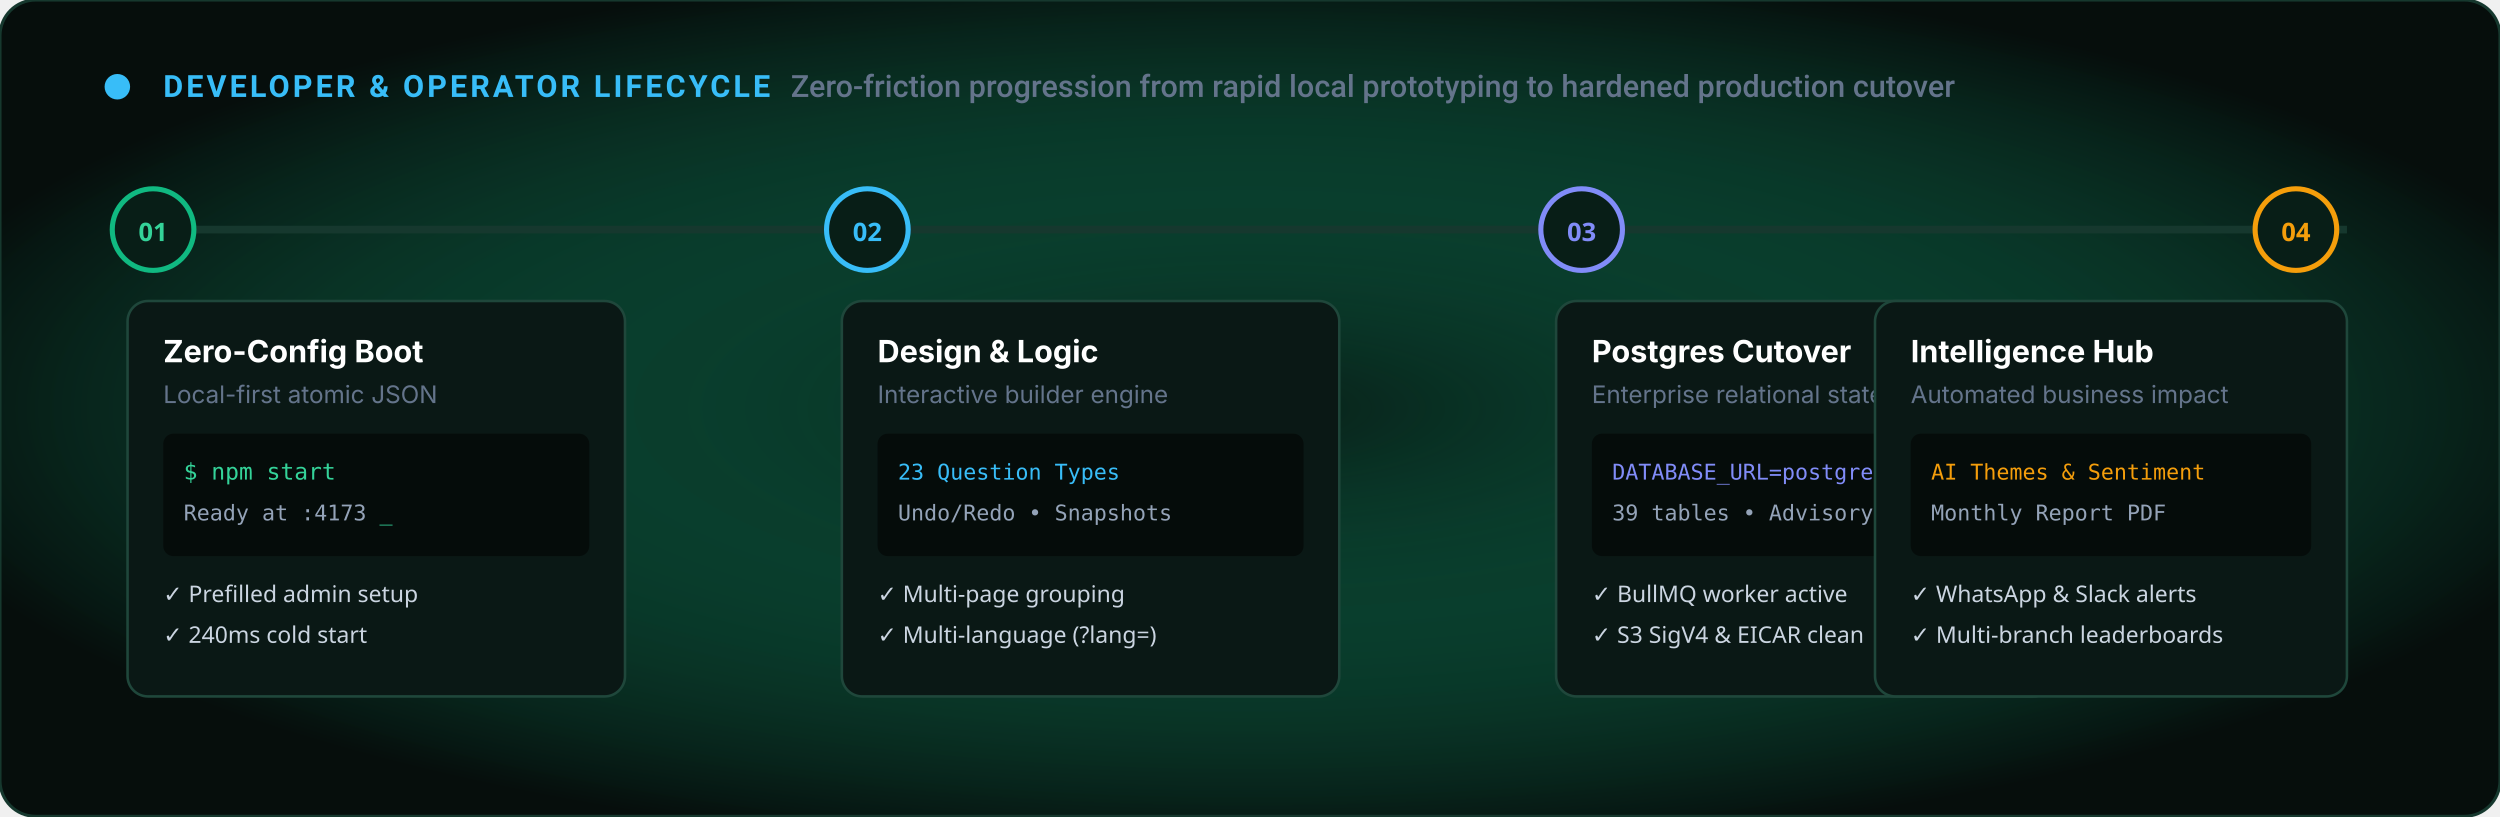
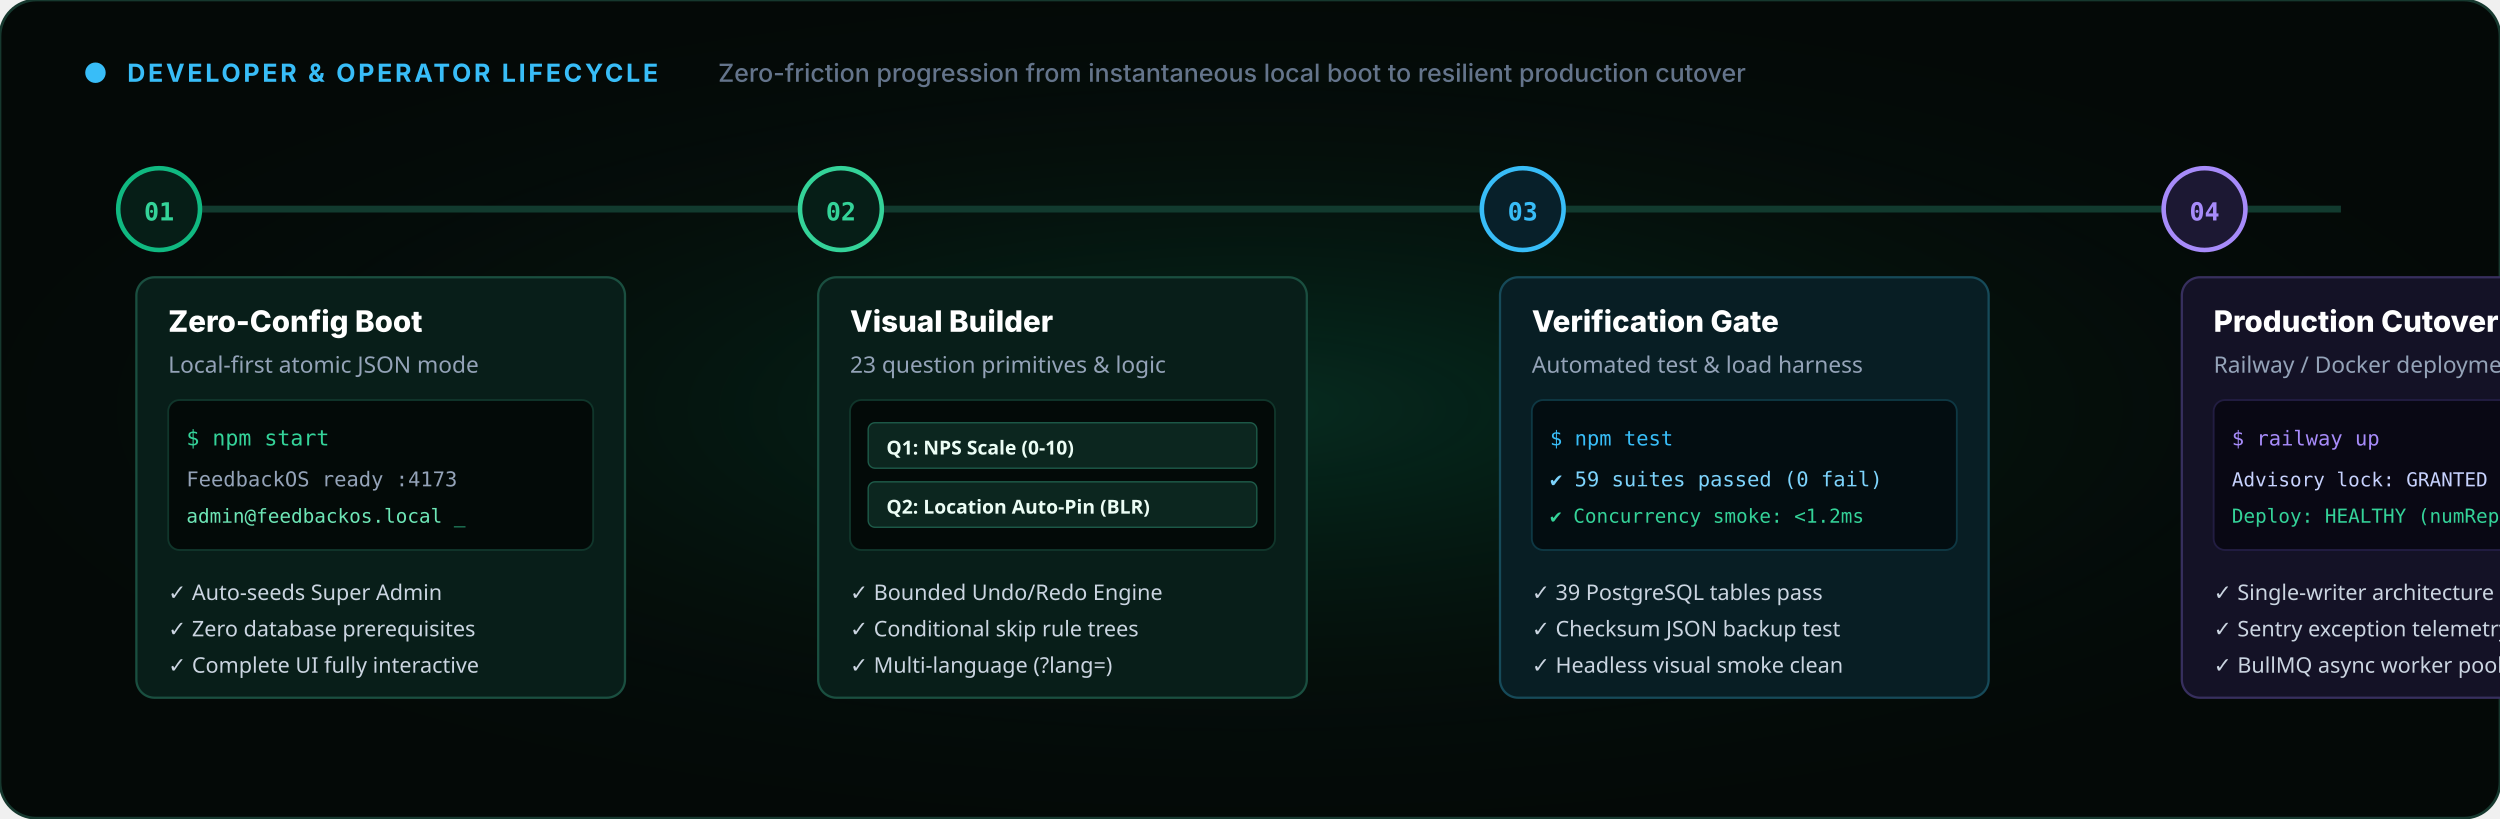
- <svg xmlns="http://www.w3.org/2000/svg" viewBox="0 0 980 320" width="100%" height="100%" fill="none">
+ <svg xmlns="http://www.w3.org/2000/svg" viewBox="0 0 1100 360" width="100%" height="100%" fill="none">
  <defs>
-     <radialGradient id="wf-bg" cx="50%" cy="50%" r="55%">
-       <stop offset="0%" stop-color="#10B981" stop-opacity="0.1" />
-       <stop offset="100%" stop-color="#060E0C" />
+     <radialGradient id="tw-glow" cx="50%" cy="50%" r="55%">
+       <stop offset="0%" stop-color="#10B981" stop-opacity="0.2" />
+       <stop offset="100%" stop-color="#040907" stop-opacity="0" />
    </radialGradient>
-     <linearGradient id="bar-progress" x1="0%" y1="0%" x2="100%" y2="0%">
+     <linearGradient id="tw-progress-grad" x1="0%" y1="0%" x2="100%" y2="0%">
      <stop offset="0%" stop-color="#10B981" />
-       <stop offset="50%" stop-color="#38BDF8" />
+       <stop offset="35%" stop-color="#34D399" />
+       <stop offset="70%" stop-color="#38BDF8" />
      <stop offset="100%" stop-color="#A78BFA" />
    </linearGradient>
    <style>
-       @keyframes step-pulse {
+       @keyframes progress-travel {
+         0% { stroke-dashoffset: 960; }
+         45% { stroke-dashoffset: 0; }
+         90%, 100% { stroke-dashoffset: 0; }
+       }
+       @keyframes station-breathe {
        0%, 100% { transform: scale(1); filter: drop-shadow(0 0 4px rgba(16, 185, 129, 0.3)); }
-         50% { transform: scale(1.04); filter: drop-shadow(0 0 14px rgba(52, 211, 153, 0.8)); }
+         50% { transform: scale(1.08); filter: drop-shadow(0 0 14px rgba(52, 211, 153, 0.85)); }
      }
-       @keyframes progress-fill {
-         0% { stroke-dashoffset: 860; }
-         50% { stroke-dashoffset: 0; }
-         100% { stroke-dashoffset: 0; }
-       }
-       @keyframes cursor-blink {
+       @keyframes cursor-blink-terminal {
        0%, 100% { opacity: 0; }
        50% { opacity: 1; }
      }
+       @keyframes checkmark-appear {
+         0%, 40% { opacity: 0.3; }
+         50%, 100% { opacity: 1; }
+       }

-       .step-active {
-         animation: step-pulse 3.5s ease-in-out infinite;
+       .stepper-line {
+         stroke-dasharray: 960;
+         animation: progress-travel 6.5s cubic-bezier(0.4, 0, 0.2, 1) infinite;
      }
-       .progress-line {
-         stroke-dasharray: 860;
-         animation: progress-fill 6s ease-in-out infinite;
+       .milestone-active {
+         animation: station-breathe 4s ease-in-out infinite;
      }
-       .term-cursor {
-         animation: cursor-blink 1s steps(2, start) infinite;
+       .cursor-blink {
+         animation: cursor-blink-terminal 0.9s steps(2, start) infinite;
+       }
+       .check-fade {
+         animation: checkmark-appear 6.5s ease-in-out infinite;
      }

      @media (prefers-reduced-motion: reduce) {
-         .step-active, .progress-line, .term-cursor {
+         .stepper-line, .milestone-active, .cursor-blink, .check-fade {
          animation: none !important;
        }
      }
    </style>
  </defs>
-   <rect width="980" height="320" rx="14" fill="#070E0C" />
-   <rect width="980" height="320" rx="14" fill="url(#wf-bg)" />
-   <rect width="980" height="320" rx="14" stroke="#16382E" stroke-width="1.2" />
-   <g transform="translate(40, 28)">
-     <circle cx="6" cy="6" r="5" fill="#38BDF8" />
-     <text x="24" y="10" font-family="-apple-system, BlinkMacSystemFont, 'Segoe UI', Roboto, sans-serif" font-size="12" font-weight="700" fill="#38BDF8" letter-spacing="1.2">DEVELOPER &amp; OPERATOR LIFECYCLE</text>
-     <text x="270" y="10" font-family="-apple-system, BlinkMacSystemFont, 'Segoe UI', Roboto, sans-serif" font-size="12" font-weight="500" fill="#64748B">Zero-friction progression from rapid local prototyping to hardened production cutover</text>
+   <rect width="1100" height="360" rx="16" fill="#040907" />
+   <rect width="1100" height="360" rx="16" fill="url(#tw-glow)" />
+   <rect width="1100" height="360" rx="16" stroke="#16382E" stroke-width="1.2" />
+   <g transform="translate(36, 26)">
+     <circle cx="6" cy="6" r="4.5" fill="#38BDF8" />
+     <text x="20" y="10" font-family="-apple-system, BlinkMacSystemFont, sans-serif" font-size="11" font-weight="700" fill="#38BDF8" letter-spacing="1.2">DEVELOPER &amp; OPERATOR LIFECYCLE</text>
+     <text x="280" y="10" font-family="-apple-system, BlinkMacSystemFont, sans-serif" font-size="11" font-weight="500" fill="#64748B">Zero-friction progression from instantaneous local boot to resilient production cutover</text>
  </g>
-   <line x1="60" y1="90" x2="920" y2="90" stroke="#16382E" stroke-width="3" />
-   <line x1="60" y1="90" x2="920" y2="90" stroke="url(#bar-progress)" stroke-width="3" class="progress-line" />
-   <g transform="translate(60, 90)">
-     <circle cx="0" cy="0" r="16" fill="#081E17" stroke="#10B981" stroke-width="2" class="step-active" />
-     <text x="0" y="4.5" text-anchor="middle" font-family="sans-serif" font-size="10" font-weight="800" fill="#34D399">01</text>
-     <g transform="translate(-10, 28)">
-       <rect width="195" height="155" rx="8" fill="#0A1815" stroke="#1F473B" stroke-width="1" />
-       <text x="14" y="24" font-family="-apple-system, BlinkMacSystemFont, sans-serif" font-size="12" font-weight="700" fill="#FFFFFF">Zero-Config Boot</text>
-       <text x="14" y="40" font-family="-apple-system, BlinkMacSystemFont, sans-serif" font-size="9.5" fill="#64748B">Local-first atomic JSON</text>
-       <rect x="14" y="52" width="167" height="48" rx="4" fill="#050C0A" />
-       <text x="22" y="70" font-family="ui-monospace, monospace" font-size="9" fill="#34D399">$ npm start</text>
-       <text x="22" y="86" font-family="ui-monospace, monospace" font-size="8.5" fill="#94A3B8">Ready at :4173 <tspan fill="#34D399" class="term-cursor">_</tspan>
+   <line x1="70" y1="92" x2="1030" y2="92" stroke="#123B2F" stroke-width="3" />
+   <line x1="70" y1="92" x2="1030" y2="92" stroke="url(#tw-progress-grad)" stroke-width="3" class="stepper-line" />
+   <g transform="translate(70, 92)">
+     <circle cx="0" cy="0" r="18" fill="#061E17" stroke="#10B981" stroke-width="2" class="milestone-active" />
+     <text x="0" y="5" text-anchor="middle" font-family="ui-monospace, monospace" font-size="11" font-weight="800" fill="#34D399">01</text>
+     <g transform="translate(-10, 30)">
+       <rect width="215" height="185" rx="8" fill="#081E19" stroke="#1A4F40" stroke-width="1" />
+       <text x="14" y="24" font-family="-apple-system, BlinkMacSystemFont, sans-serif" font-size="13" font-weight="800" fill="#FFFFFF">Zero-Config Boot</text>
+       <text x="14" y="42" font-family="sans-serif" font-size="10" fill="#94A3B8">Local-first atomic JSON mode</text>
+       <rect x="14" y="54" width="187" height="66" rx="5" fill="#030A08" stroke="#10362B" stroke-width="0.8" />
+       <text x="22" y="74" font-family="ui-monospace, monospace" font-size="9.5" fill="#34D399">$ npm start</text>
+       <text x="22" y="92" font-family="ui-monospace, monospace" font-size="9" fill="#94A3B8">FeedbackOS ready :4173</text>
+       <text x="22" y="108" font-family="ui-monospace, monospace" font-size="8.5" fill="#6EE7B7">admin@feedbackos.local <tspan fill="#34D399" class="cursor-blink">_</tspan>
      </text>
-       <text x="14" y="118" font-family="sans-serif" font-size="9" fill="#CBD5E1">✓ Prefilled admin setup</text>
-       <text x="14" y="134" font-family="sans-serif" font-size="9" fill="#CBD5E1">✓ 240ms cold start</text>
+       <text x="14" y="142" font-family="sans-serif" font-size="9.5" fill="#CBD5E1">✓ Auto-seeds Super Admin</text>
+       <text x="14" y="158" font-family="sans-serif" font-size="9.5" fill="#CBD5E1">✓ Zero database prerequisites</text>
+       <text x="14" y="174" font-family="sans-serif" font-size="9.5" fill="#CBD5E1">✓ Complete UI fully interactive</text>
    </g>
  </g>
-   <g transform="translate(340, 90)">
-     <circle cx="0" cy="0" r="16" fill="#081E17" stroke="#38BDF8" stroke-width="2" class="step-active" />
-     <text x="0" y="4.5" text-anchor="middle" font-family="sans-serif" font-size="10" font-weight="800" fill="#38BDF8">02</text>
-     <g transform="translate(-10, 28)">
-       <rect width="195" height="155" rx="8" fill="#0A1815" stroke="#1F473B" stroke-width="1" />
-       <text x="14" y="24" font-family="-apple-system, BlinkMacSystemFont, sans-serif" font-size="12" font-weight="700" fill="#FFFFFF">Design &amp; Logic</text>
-       <text x="14" y="40" font-family="-apple-system, BlinkMacSystemFont, sans-serif" font-size="9.5" fill="#64748B">Interactive builder engine</text>
-       <rect x="14" y="52" width="167" height="48" rx="4" fill="#050C0A" />
-       <text x="22" y="70" font-family="ui-monospace, monospace" font-size="8.5" fill="#38BDF8">23 Question Types</text>
-       <text x="22" y="86" font-family="ui-monospace, monospace" font-size="8.5" fill="#94A3B8">Undo/Redo • Snapshots</text>
-       <text x="14" y="118" font-family="sans-serif" font-size="9" fill="#CBD5E1">✓ Multi-page grouping</text>
-       <text x="14" y="134" font-family="sans-serif" font-size="9" fill="#CBD5E1">✓ Multi-language (?lang=)</text>
+   <g transform="translate(370, 92)">
+     <circle cx="0" cy="0" r="18" fill="#061E17" stroke="#34D399" stroke-width="2" class="milestone-active" />
+     <text x="0" y="5" text-anchor="middle" font-family="ui-monospace, monospace" font-size="11" font-weight="800" fill="#34D399">02</text>
+     <g transform="translate(-10, 30)">
+       <rect width="215" height="185" rx="8" fill="#081E19" stroke="#1A4F40" stroke-width="1" />
+       <text x="14" y="24" font-family="-apple-system, BlinkMacSystemFont, sans-serif" font-size="13" font-weight="800" fill="#FFFFFF">Visual Builder</text>
+       <text x="14" y="42" font-family="sans-serif" font-size="10" fill="#94A3B8">23 question primitives &amp; logic</text>
+       <g transform="translate(14, 54)">
+         <rect width="187" height="66" rx="5" fill="#030A08" stroke="#10362B" stroke-width="0.8" />
+         <rect x="8" y="10" width="171" height="20" rx="3" fill="#0C261F" stroke="#1E5C4A" stroke-width="0.6" />
+         <text x="16" y="24" font-family="sans-serif" font-size="8.5" font-weight="600" fill="#ECFDF5">Q1: NPS Scale (0-10)</text>
+         <rect x="8" y="36" width="171" height="20" rx="3" fill="#0C261F" stroke="#1E5C4A" stroke-width="0.6" />
+         <text x="16" y="50" font-family="sans-serif" font-size="8.5" font-weight="600" fill="#ECFDF5">Q2: Location Auto-Pin (BLR)</text>
+       </g>
+       <text x="14" y="142" font-family="sans-serif" font-size="9.5" fill="#CBD5E1">✓ Bounded Undo/Redo Engine</text>
+       <text x="14" y="158" font-family="sans-serif" font-size="9.5" fill="#CBD5E1">✓ Conditional skip rule trees</text>
+       <text x="14" y="174" font-family="sans-serif" font-size="9.5" fill="#CBD5E1">✓ Multi-language (?lang=)</text>
    </g>
  </g>
-   <g transform="translate(620, 90)">
-     <circle cx="0" cy="0" r="16" fill="#081E17" stroke="#818CF8" stroke-width="2" class="step-active" />
-     <text x="0" y="4.5" text-anchor="middle" font-family="sans-serif" font-size="10" font-weight="800" fill="#818CF8">03</text>
-     <g transform="translate(-10, 28)">
-       <rect width="195" height="155" rx="8" fill="#0A1815" stroke="#1F473B" stroke-width="1" />
-       <text x="14" y="24" font-family="-apple-system, BlinkMacSystemFont, sans-serif" font-size="12" font-weight="700" fill="#FFFFFF">Postgres Cutover</text>
-       <text x="14" y="40" font-family="-apple-system, BlinkMacSystemFont, sans-serif" font-size="9.5" fill="#64748B">Enterprise relational state</text>
-       <rect x="14" y="52" width="167" height="48" rx="4" fill="#050C0A" />
-       <text x="22" y="70" font-family="ui-monospace, monospace" font-size="8.5" fill="#818CF8">DATABASE_URL=postgres</text>
-       <text x="22" y="86" font-family="ui-monospace, monospace" font-size="8.5" fill="#94A3B8">39 tables • Advisory lock</text>
-       <text x="14" y="118" font-family="sans-serif" font-size="9" fill="#CBD5E1">✓ BullMQ worker active</text>
-       <text x="14" y="134" font-family="sans-serif" font-size="9" fill="#CBD5E1">✓ S3 SigV4 &amp; EICAR clean</text>
+   <g transform="translate(670, 92)">
+     <circle cx="0" cy="0" r="18" fill="#08202A" stroke="#38BDF8" stroke-width="2" class="milestone-active" />
+     <text x="0" y="5" text-anchor="middle" font-family="ui-monospace, monospace" font-size="11" font-weight="800" fill="#38BDF8">03</text>
+     <g transform="translate(-10, 30)">
+       <rect width="215" height="185" rx="8" fill="#081E24" stroke="#164A59" stroke-width="1" />
+       <text x="14" y="24" font-family="-apple-system, BlinkMacSystemFont, sans-serif" font-size="13" font-weight="800" fill="#FFFFFF">Verification Gate</text>
+       <text x="14" y="42" font-family="sans-serif" font-size="10" fill="#94A3B8">Automated test &amp; load harness</text>
+       <rect x="14" y="54" width="187" height="66" rx="5" fill="#030D11" stroke="#0E3844" stroke-width="0.8" />
+       <text x="22" y="74" font-family="ui-monospace, monospace" font-size="9" fill="#38BDF8">$ npm test</text>
+       <text x="22" y="92" font-family="ui-monospace, monospace" font-size="9" fill="#7DD3FC">✔ 59 suites passed (0 fail)</text>
+       <text x="22" y="108" font-family="ui-monospace, monospace" font-size="8.5" fill="#34D399" class="check-fade">✔ Concurrency smoke: &lt;1.2ms</text>
+       <text x="14" y="142" font-family="sans-serif" font-size="9.5" fill="#CBD5E1">✓ 39 PostgreSQL tables pass</text>
+       <text x="14" y="158" font-family="sans-serif" font-size="9.5" fill="#CBD5E1">✓ Checksum JSON backup test</text>
+       <text x="14" y="174" font-family="sans-serif" font-size="9.5" fill="#CBD5E1">✓ Headless visual smoke clean</text>
    </g>
  </g>
-   <g transform="translate(900, 90)">
-     <circle cx="0" cy="0" r="16" fill="#081E17" stroke="#F59E0B" stroke-width="2" class="step-active" />
-     <text x="0" y="4.5" text-anchor="middle" font-family="sans-serif" font-size="10" font-weight="800" fill="#F59E0B">04</text>
-     <g transform="translate(-165, 28)">
-       <rect width="185" height="155" rx="8" fill="#0A1815" stroke="#1F473B" stroke-width="1" />
-       <text x="14" y="24" font-family="-apple-system, BlinkMacSystemFont, sans-serif" font-size="12" font-weight="700" fill="#FFFFFF">Intelligence Hub</text>
-       <text x="14" y="40" font-family="-apple-system, BlinkMacSystemFont, sans-serif" font-size="9.5" fill="#64748B">Automated business impact</text>
-       <rect x="14" y="52" width="157" height="48" rx="4" fill="#050C0A" />
-       <text x="22" y="70" font-family="ui-monospace, monospace" font-size="8.5" fill="#F59E0B">AI Themes &amp; Sentiment</text>
-       <text x="22" y="86" font-family="ui-monospace, monospace" font-size="8.5" fill="#94A3B8">Monthly Report PDF</text>
-       <text x="14" y="118" font-family="sans-serif" font-size="9" fill="#CBD5E1">✓ WhatsApp &amp; Slack alerts</text>
-       <text x="14" y="134" font-family="sans-serif" font-size="9" fill="#CBD5E1">✓ Multi-branch leaderboards</text>
+   <g transform="translate(970, 92)">
+     <circle cx="0" cy="0" r="18" fill="#1C1833" stroke="#A78BFA" stroke-width="2" class="milestone-active" />
+     <text x="0" y="5" text-anchor="middle" font-family="ui-monospace, monospace" font-size="11" font-weight="800" fill="#A78BFA">04</text>
+     <g transform="translate(-10, 30)">
+       <rect width="215" height="185" rx="8" fill="#141226" stroke="#372F5E" stroke-width="1" />
+       <text x="14" y="24" font-family="-apple-system, BlinkMacSystemFont, sans-serif" font-size="13" font-weight="800" fill="#FFFFFF">Production Cutover</text>
+       <text x="14" y="42" font-family="sans-serif" font-size="10" fill="#94A3B8">Railway / Docker deployment</text>
+       <rect x="14" y="54" width="187" height="66" rx="5" fill="#090814" stroke="#221D42" stroke-width="0.8" />
+       <text x="22" y="74" font-family="ui-monospace, monospace" font-size="9" fill="#A78BFA">$ railway up</text>
+       <text x="22" y="92" font-family="ui-monospace, monospace" font-size="8.5" fill="#C7D2FE">Advisory lock: GRANTED</text>
+       <text x="22" y="108" font-family="ui-monospace, monospace" font-size="8.5" fill="#34D399">Deploy: HEALTHY (numRep: 1)</text>
+       <text x="14" y="142" font-family="sans-serif" font-size="9.5" fill="#CBD5E1">✓ Single-writer architecture</text>
+       <text x="14" y="158" font-family="sans-serif" font-size="9.5" fill="#CBD5E1">✓ Sentry exception telemetry</text>
+       <text x="14" y="174" font-family="sans-serif" font-size="9.5" fill="#CBD5E1">✓ BullMQ async worker pool</text>
    </g>
  </g>
</svg>
